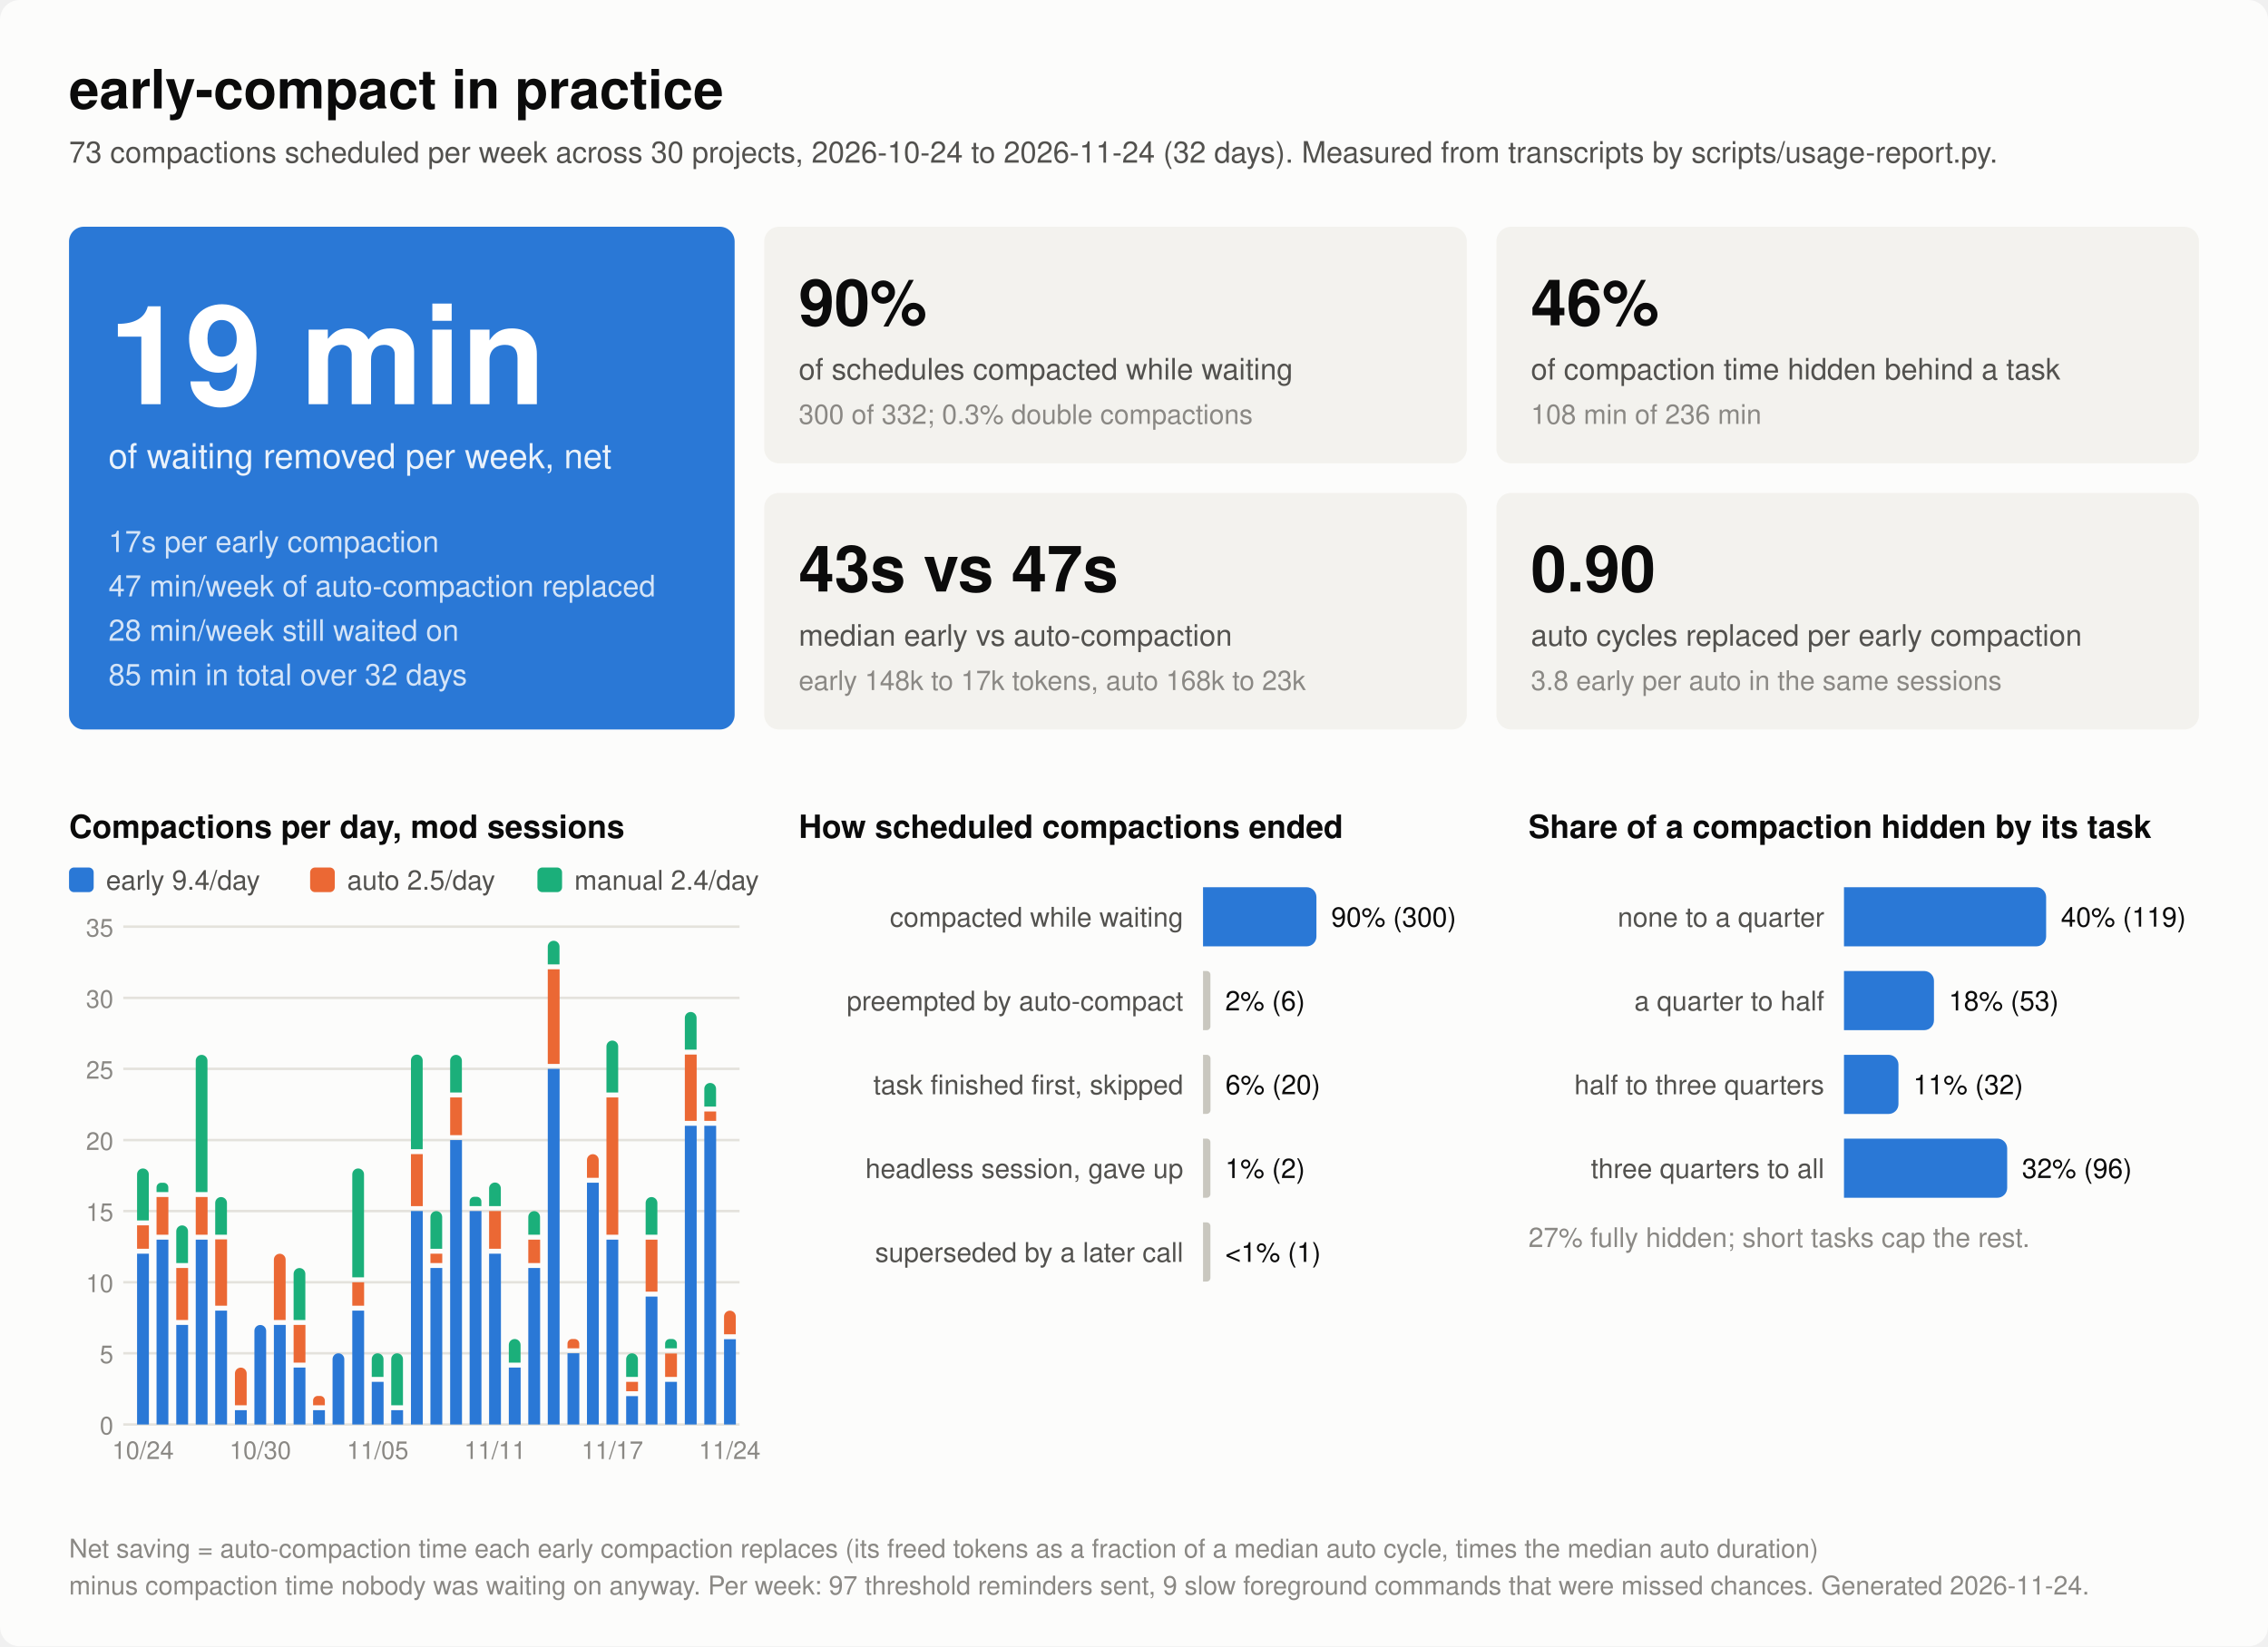
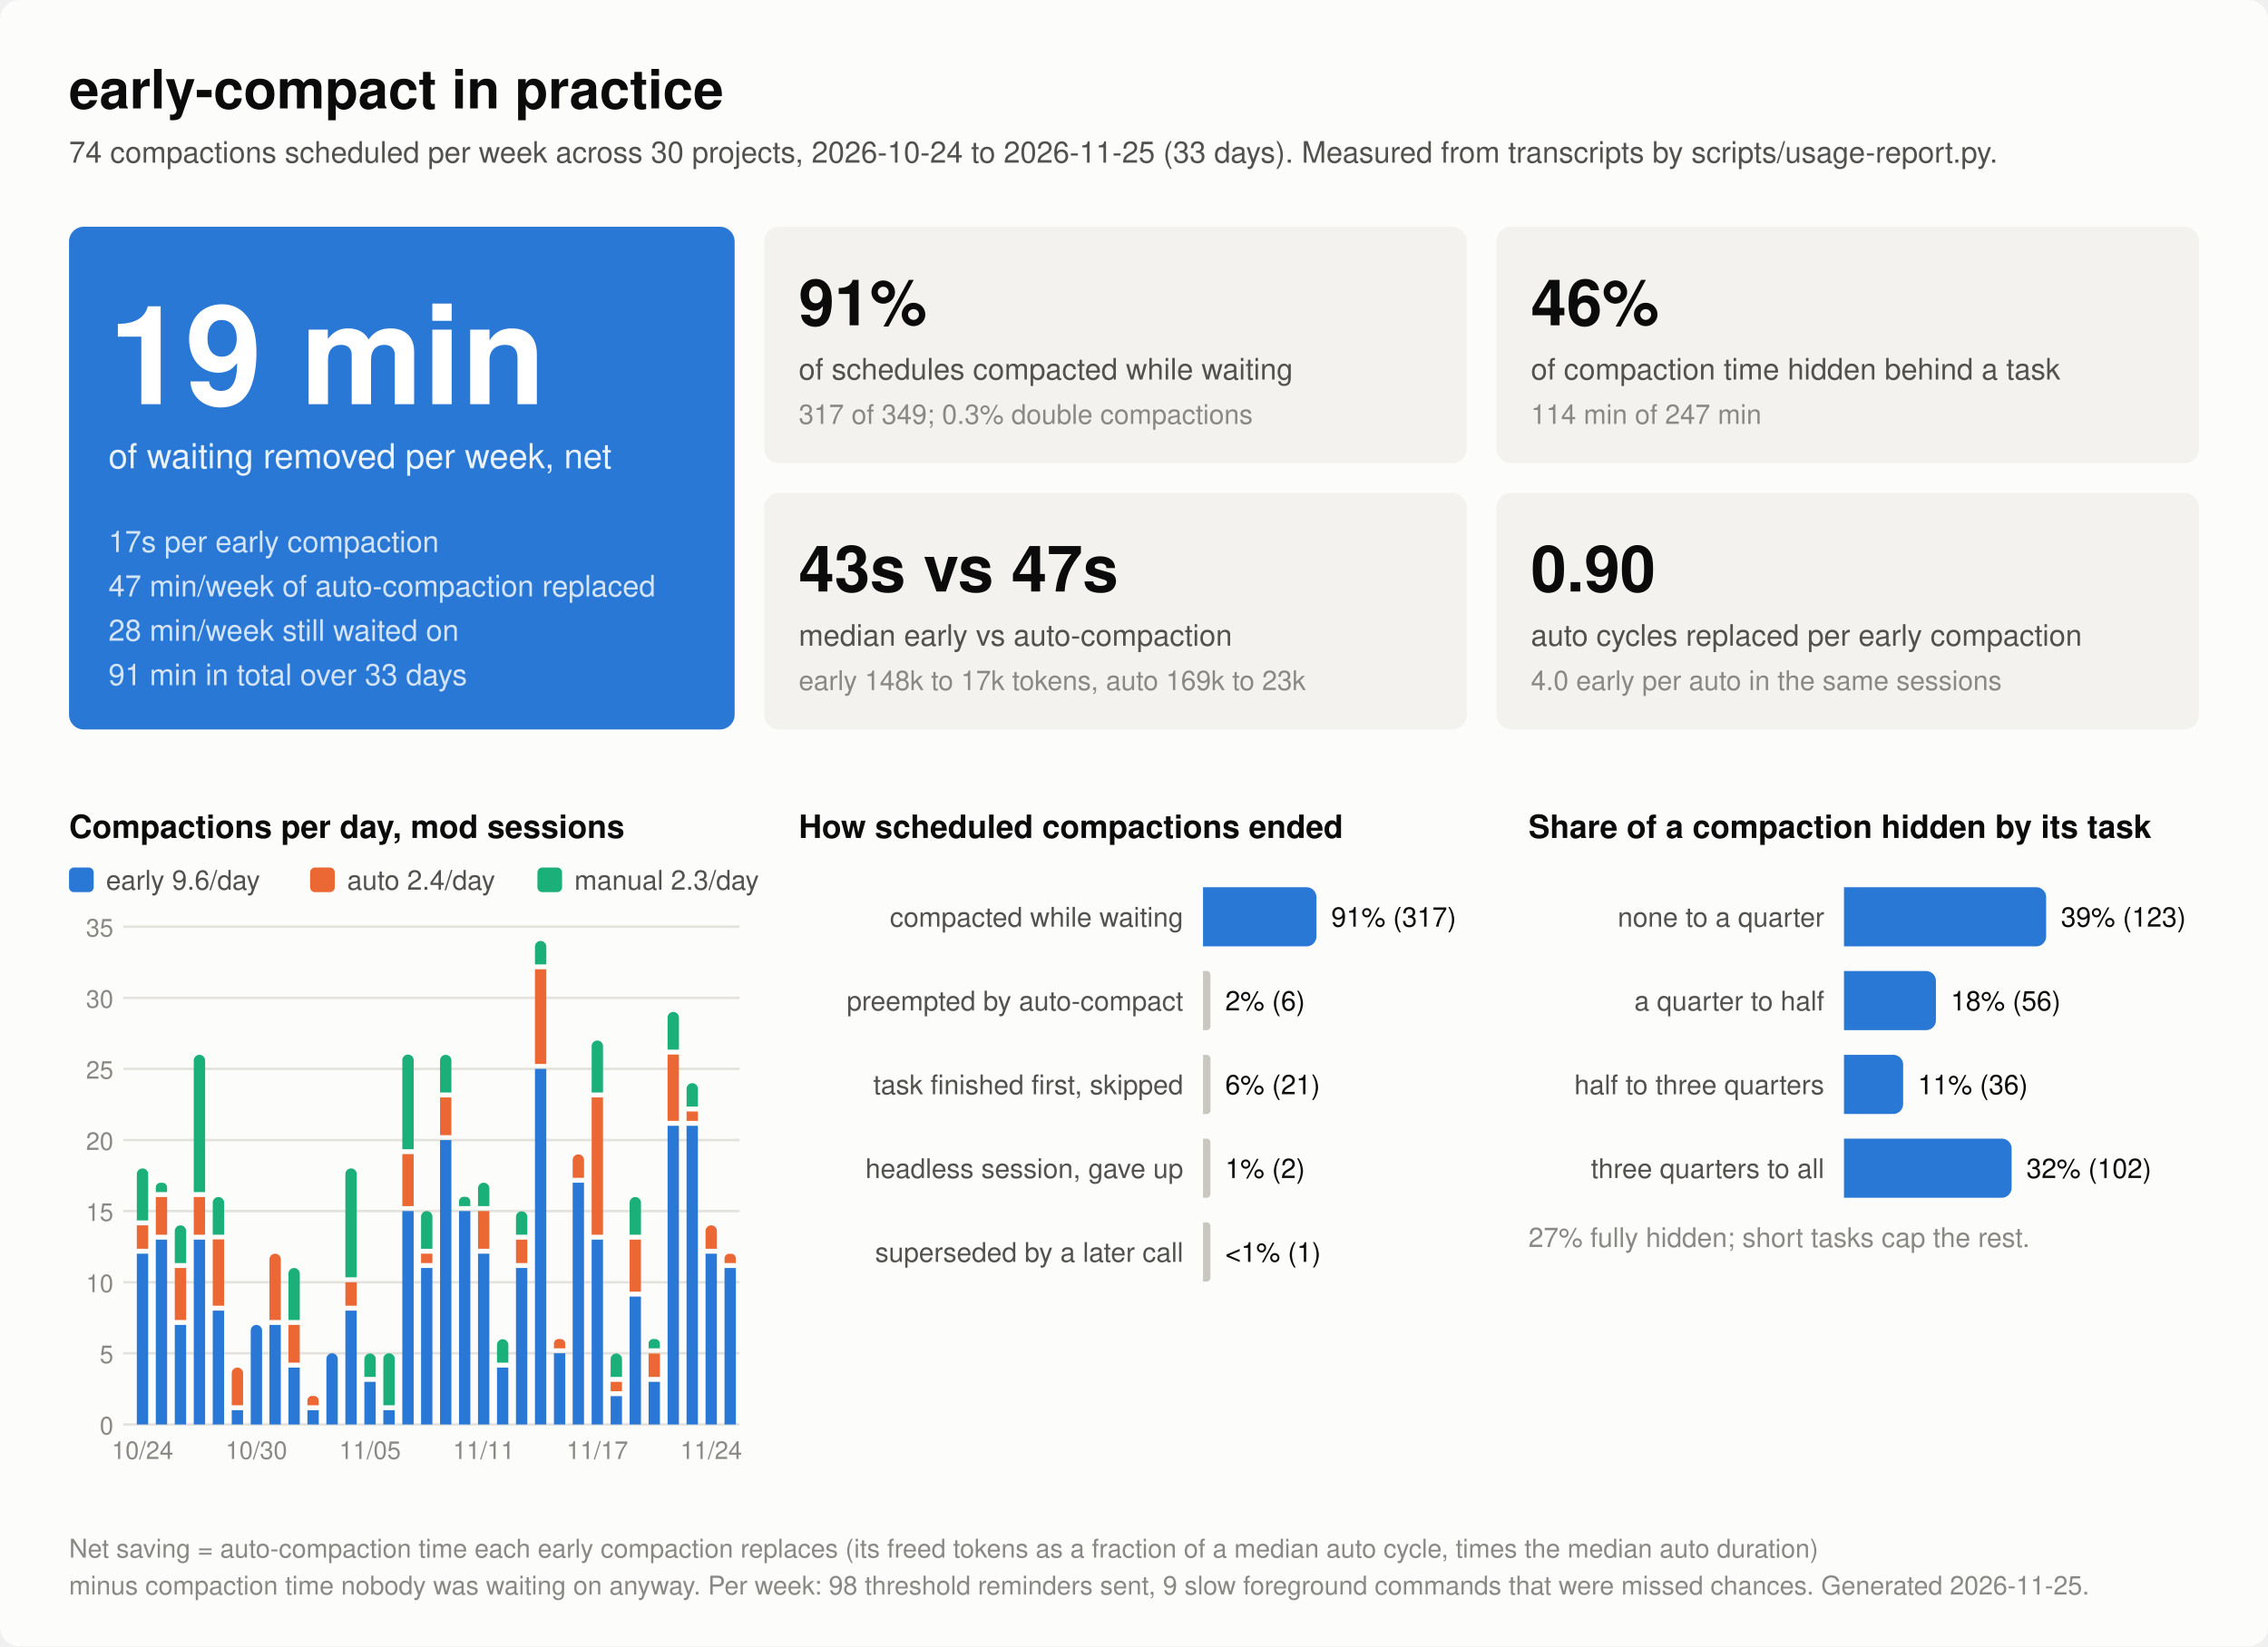
<svg xmlns="http://www.w3.org/2000/svg" width="920" height="668" viewBox="0 0 920 668" font-family="-apple-system, BlinkMacSystemFont, &quot;Segoe UI&quot;, Helvetica, Arial, sans-serif" role="img" aria-label="early-compact usage summary">
  <rect width="920" height="668" fill="#fcfcfb" rx="8" />
  <text x="28.0" y="44.0" text-anchor="start" style="font-size:22px;font-weight:600;fill:#0b0b0b">early-compact in practice</text>
-   <text x="28.0" y="66.0" text-anchor="start" style="font-size:12px;font-weight:400;fill:#52514e">73 compactions scheduled per week across 30 projects, 2026-10-24 to 2026-11-24 (32 days). Measured from transcripts by scripts/usage-report.py.</text>
+   <text x="28.0" y="66.0" text-anchor="start" style="font-size:12px;font-weight:400;fill:#52514e">74 compactions scheduled per week across 30 projects, 2026-10-24 to 2026-11-25 (33 days). Measured from transcripts by scripts/usage-report.py.</text>
  <rect x="28.0" y="92.0" width="270.0" height="204.0" rx="6" fill="#2a78d6" />
  <text x="44.0" y="164.0" text-anchor="start" style="font-size:56px;font-weight:700;fill:#ffffff;font-variant-numeric:tabular-nums">19 min</text>
  <text x="44.0" y="190.0" text-anchor="start" style="font-size:14px;font-weight:400;fill:#ffffff;opacity:0.9">of waiting removed per week, net</text>
  <text x="44.0" y="224.0" text-anchor="start" style="font-size:12px;font-weight:400;fill:#ffffff;opacity:0.8">17s per early compaction</text>
  <text x="44.0" y="242.0" text-anchor="start" style="font-size:12px;font-weight:400;fill:#ffffff;opacity:0.8">47 min/week of auto-compaction replaced</text>
  <text x="44.0" y="260.0" text-anchor="start" style="font-size:12px;font-weight:400;fill:#ffffff;opacity:0.8">28 min/week still waited on</text>
-   <text x="44.0" y="278.0" text-anchor="start" style="font-size:12px;font-weight:400;fill:#ffffff;opacity:0.8">85 min in total over 32 days</text>
+   <text x="44.0" y="278.0" text-anchor="start" style="font-size:12px;font-weight:400;fill:#ffffff;opacity:0.8">91 min in total over 33 days</text>
  <rect x="310.0" y="92.0" width="285.0" height="96.0" rx="6" fill="#f3f2ee" />
-   <text x="324.0" y="132.0" text-anchor="start" style="font-size:26px;font-weight:600;fill:#0b0b0b;font-variant-numeric:tabular-nums">90%</text>
+   <text x="324.0" y="132.0" text-anchor="start" style="font-size:26px;font-weight:600;fill:#0b0b0b;font-variant-numeric:tabular-nums">91%</text>
  <text x="324.0" y="154.0" text-anchor="start" style="font-size:12px;font-weight:400;fill:#52514e">of schedules compacted while waiting</text>
-   <text x="324.0" y="172.0" text-anchor="start" style="font-size:11px;font-weight:400;fill:#8a8884">300 of 332; 0.3% double compactions</text>
+   <text x="324.0" y="172.0" text-anchor="start" style="font-size:11px;font-weight:400;fill:#8a8884">317 of 349; 0.3% double compactions</text>
  <rect x="607.0" y="92.0" width="285.0" height="96.0" rx="6" fill="#f3f2ee" />
  <text x="621.0" y="132.0" text-anchor="start" style="font-size:26px;font-weight:600;fill:#0b0b0b;font-variant-numeric:tabular-nums">46%</text>
  <text x="621.0" y="154.0" text-anchor="start" style="font-size:12px;font-weight:400;fill:#52514e">of compaction time hidden behind a task</text>
-   <text x="621.0" y="172.0" text-anchor="start" style="font-size:11px;font-weight:400;fill:#8a8884">108 min of 236 min</text>
+   <text x="621.0" y="172.0" text-anchor="start" style="font-size:11px;font-weight:400;fill:#8a8884">114 min of 247 min</text>
  <rect x="310.0" y="200.0" width="285.0" height="96.0" rx="6" fill="#f3f2ee" />
  <text x="324.0" y="240.0" text-anchor="start" style="font-size:26px;font-weight:600;fill:#0b0b0b;font-variant-numeric:tabular-nums">43s vs 47s</text>
  <text x="324.0" y="262.0" text-anchor="start" style="font-size:12px;font-weight:400;fill:#52514e">median early vs auto-compaction</text>
-   <text x="324.0" y="280.0" text-anchor="start" style="font-size:11px;font-weight:400;fill:#8a8884">early 148k to 17k tokens, auto 168k to 23k</text>
+   <text x="324.0" y="280.0" text-anchor="start" style="font-size:11px;font-weight:400;fill:#8a8884">early 148k to 17k tokens, auto 169k to 23k</text>
  <rect x="607.0" y="200.0" width="285.0" height="96.0" rx="6" fill="#f3f2ee" />
  <text x="621.0" y="240.0" text-anchor="start" style="font-size:26px;font-weight:600;fill:#0b0b0b;font-variant-numeric:tabular-nums">0.90</text>
  <text x="621.0" y="262.0" text-anchor="start" style="font-size:12px;font-weight:400;fill:#52514e">auto cycles replaced per early compaction</text>
-   <text x="621.0" y="280.0" text-anchor="start" style="font-size:11px;font-weight:400;fill:#8a8884">3.8 early per auto in the same sessions</text>
+   <text x="621.0" y="280.0" text-anchor="start" style="font-size:11px;font-weight:400;fill:#8a8884">4.0 early per auto in the same sessions</text>
  <text x="28.0" y="340.0" text-anchor="start" style="font-size:13px;font-weight:600;fill:#0b0b0b">Compactions per day, mod sessions</text>
  <rect x="28.0" y="352.0" width="10.0" height="10.0" rx="2" fill="#2a78d6" />
-   <text x="43.0" y="361.0" text-anchor="start" style="font-size:11px;font-weight:400;fill:#52514e">early 9.4/day</text>
+   <text x="43.0" y="361.0" text-anchor="start" style="font-size:11px;font-weight:400;fill:#52514e">early 9.6/day</text>
  <rect x="125.8" y="352.0" width="10.0" height="10.0" rx="2" fill="#eb6834" />
-   <text x="140.8" y="361.0" text-anchor="start" style="font-size:11px;font-weight:400;fill:#52514e">auto 2.5/day</text>
+   <text x="140.8" y="361.0" text-anchor="start" style="font-size:11px;font-weight:400;fill:#52514e">auto 2.4/day</text>
  <rect x="218.0" y="352.0" width="10.0" height="10.0" rx="2" fill="#1baf7a" />
-   <text x="233.0" y="361.0" text-anchor="start" style="font-size:11px;font-weight:400;fill:#52514e">manual 2.4/day</text>
+   <text x="233.0" y="361.0" text-anchor="start" style="font-size:11px;font-weight:400;fill:#52514e">manual 2.3/day</text>
  <line x1="50.0" y1="578.0" x2="300.0" y2="578.0" stroke="#e4e2dc" stroke-width="1" />
  <text x="46.0" y="582.0" text-anchor="end" style="font-size:10px;font-weight:400;fill:#8a8884;font-variant-numeric:tabular-nums">0</text>
  <line x1="50.0" y1="549.1" x2="300.0" y2="549.1" stroke="#e4e2dc" stroke-width="1" />
  <text x="46.0" y="553.1" text-anchor="end" style="font-size:10px;font-weight:400;fill:#8a8884;font-variant-numeric:tabular-nums">5</text>
  <line x1="50.0" y1="520.3" x2="300.0" y2="520.3" stroke="#e4e2dc" stroke-width="1" />
  <text x="46.0" y="524.3" text-anchor="end" style="font-size:10px;font-weight:400;fill:#8a8884;font-variant-numeric:tabular-nums">10</text>
  <line x1="50.0" y1="491.4" x2="300.0" y2="491.4" stroke="#e4e2dc" stroke-width="1" />
  <text x="46.0" y="495.4" text-anchor="end" style="font-size:10px;font-weight:400;fill:#8a8884;font-variant-numeric:tabular-nums">15</text>
  <line x1="50.0" y1="462.6" x2="300.0" y2="462.6" stroke="#e4e2dc" stroke-width="1" />
  <text x="46.0" y="466.6" text-anchor="end" style="font-size:10px;font-weight:400;fill:#8a8884;font-variant-numeric:tabular-nums">20</text>
  <line x1="50.0" y1="433.7" x2="300.0" y2="433.7" stroke="#e4e2dc" stroke-width="1" />
  <text x="46.0" y="437.7" text-anchor="end" style="font-size:10px;font-weight:400;fill:#8a8884;font-variant-numeric:tabular-nums">25</text>
  <line x1="50.0" y1="404.9" x2="300.0" y2="404.9" stroke="#e4e2dc" stroke-width="1" />
  <text x="46.0" y="408.9" text-anchor="end" style="font-size:10px;font-weight:400;fill:#8a8884;font-variant-numeric:tabular-nums">30</text>
  <line x1="50.0" y1="376.0" x2="300.0" y2="376.0" stroke="#e4e2dc" stroke-width="1" />
  <text x="46.0" y="380.0" text-anchor="end" style="font-size:10px;font-weight:400;fill:#8a8884;font-variant-numeric:tabular-nums">35</text>
-   <path d="M55.6,578.0 v-69.3 a0,0 0 0 1 0,0 h4.8 a0,0 0 0 1 0,0 v69.3 z" fill="#2a78d6" />
-   <path d="M55.6,506.7 v-9.5 a0,0 0 0 1 0,0 h4.8 a0,0 0 0 1 0,0 v9.5 z" fill="#eb6834" />
-   <path d="M55.6,495.2 v-18.7 a2.381,2.381 0 0 1 2.381,-2.381 h0.0 a2.381,2.381 0 0 1 2.381,2.381 v18.7 z" fill="#1baf7a" />
-   <text x="58.0" y="592.0" text-anchor="middle" style="font-size:10px;font-weight:400;fill:#8a8884">10/24</text>
-   <path d="M63.5,578.0 v-75.0 a0,0 0 0 1 0,0 h4.8 a0,0 0 0 1 0,0 v75.0 z" fill="#2a78d6" />
-   <path d="M63.5,501.0 v-15.3 a0,0 0 0 1 0,0 h4.8 a0,0 0 0 1 0,0 v15.3 z" fill="#eb6834" />
-   <path d="M63.5,483.7 v-1.9 a1.886,1.886 0 0 1 1.886,-1.886 h1.0 a1.886,1.886 0 0 1 1.886,1.886 v1.9 z" fill="#1baf7a" />
-   <path d="M71.5,578.0 v-40.4 a0,0 0 0 1 0,0 h4.8 a0,0 0 0 1 0,0 v40.4 z" fill="#2a78d6" />
-   <path d="M71.5,535.6 v-21.1 a0,0 0 0 1 0,0 h4.8 a0,0 0 0 1 0,0 v21.1 z" fill="#eb6834" />
-   <path d="M71.5,512.5 v-12.9 a2.381,2.381 0 0 1 2.381,-2.381 h0.0 a2.381,2.381 0 0 1 2.381,2.381 v12.9 z" fill="#1baf7a" />
-   <path d="M79.4,578.0 v-75.0 a0,0 0 0 1 0,0 h4.8 a0,0 0 0 1 0,0 v75.0 z" fill="#2a78d6" />
-   <path d="M79.4,501.0 v-15.3 a0,0 0 0 1 0,0 h4.8 a0,0 0 0 1 0,0 v15.3 z" fill="#eb6834" />
-   <path d="M79.4,483.7 v-53.3 a2.381,2.381 0 0 1 2.381,-2.381 h0.0 a2.381,2.381 0 0 1 2.381,2.381 v53.3 z" fill="#1baf7a" />
-   <path d="M87.3,578.0 v-46.2 a0,0 0 0 1 0,0 h4.8 a0,0 0 0 1 0,0 v46.2 z" fill="#2a78d6" />
-   <path d="M87.3,529.8 v-26.9 a0,0 0 0 1 0,0 h4.8 a0,0 0 0 1 0,0 v26.9 z" fill="#eb6834" />
-   <path d="M87.3,501.0 v-12.9 a2.381,2.381 0 0 1 2.381,-2.381 h0.0 a2.381,2.381 0 0 1 2.381,2.381 v12.9 z" fill="#1baf7a" />
-   <path d="M95.3,578.0 v-5.8 a0,0 0 0 1 0,0 h4.8 a0,0 0 0 1 0,0 v5.8 z" fill="#2a78d6" />
-   <path d="M95.3,570.2 v-12.9 a2.381,2.381 0 0 1 2.381,-2.381 h0.0 a2.381,2.381 0 0 1 2.381,2.381 v12.9 z" fill="#eb6834" />
-   <path d="M103.2,578.0 v-38.0 a2.381,2.381 0 0 1 2.381,-2.381 h0.0 a2.381,2.381 0 0 1 2.381,2.381 v38.0 z" fill="#2a78d6" />
-   <text x="105.6" y="592.0" text-anchor="middle" style="font-size:10px;font-weight:400;fill:#8a8884">10/30</text>
-   <path d="M111.1,578.0 v-40.4 a0,0 0 0 1 0,0 h4.8 a0,0 0 0 1 0,0 v40.4 z" fill="#2a78d6" />
-   <path d="M111.1,535.6 v-24.5 a2.381,2.381 0 0 1 2.381,-2.381 h0.0 a2.381,2.381 0 0 1 2.381,2.381 v24.5 z" fill="#eb6834" />
-   <path d="M119.1,578.0 v-23.1 a0,0 0 0 1 0,0 h4.8 a0,0 0 0 1 0,0 v23.1 z" fill="#2a78d6" />
-   <path d="M119.1,552.9 v-15.3 a0,0 0 0 1 0,0 h4.8 a0,0 0 0 1 0,0 v15.3 z" fill="#eb6834" />
-   <path d="M119.1,535.6 v-18.7 a2.381,2.381 0 0 1 2.381,-2.381 h0.0 a2.381,2.381 0 0 1 2.381,2.381 v18.7 z" fill="#1baf7a" />
-   <path d="M127.0,578.0 v-5.8 a0,0 0 0 1 0,0 h4.8 a0,0 0 0 1 0,0 v5.8 z" fill="#2a78d6" />
-   <path d="M127.0,570.2 v-1.9 a1.886,1.886 0 0 1 1.886,-1.886 h1.0 a1.886,1.886 0 0 1 1.886,1.886 v1.9 z" fill="#eb6834" />
-   <path d="M134.9,578.0 v-26.5 a2.381,2.381 0 0 1 2.381,-2.381 h0.0 a2.381,2.381 0 0 1 2.381,2.381 v26.5 z" fill="#2a78d6" />
-   <path d="M142.9,578.0 v-46.2 a0,0 0 0 1 0,0 h4.8 a0,0 0 0 1 0,0 v46.2 z" fill="#2a78d6" />
-   <path d="M142.9,529.8 v-9.5 a0,0 0 0 1 0,0 h4.8 a0,0 0 0 1 0,0 v9.5 z" fill="#eb6834" />
-   <path d="M142.9,518.3 v-41.8 a2.381,2.381 0 0 1 2.381,-2.381 h0.0 a2.381,2.381 0 0 1 2.381,2.381 v41.8 z" fill="#1baf7a" />
-   <path d="M150.8,578.0 v-17.3 a0,0 0 0 1 0,0 h4.8 a0,0 0 0 1 0,0 v17.3 z" fill="#2a78d6" />
-   <path d="M150.8,558.7 v-7.2 a2.381,2.381 0 0 1 2.381,-2.381 h0.0 a2.381,2.381 0 0 1 2.381,2.381 v7.2 z" fill="#1baf7a" />
-   <text x="153.2" y="592.0" text-anchor="middle" style="font-size:10px;font-weight:400;fill:#8a8884">11/05</text>
-   <path d="M158.7,578.0 v-5.8 a0,0 0 0 1 0,0 h4.8 a0,0 0 0 1 0,0 v5.8 z" fill="#2a78d6" />
-   <path d="M158.7,570.2 v-18.7 a2.381,2.381 0 0 1 2.381,-2.381 h0.0 a2.381,2.381 0 0 1 2.381,2.381 v18.7 z" fill="#1baf7a" />
-   <path d="M166.7,578.0 v-86.6 a0,0 0 0 1 0,0 h4.8 a0,0 0 0 1 0,0 v86.6 z" fill="#2a78d6" />
-   <path d="M166.7,489.4 v-21.1 a0,0 0 0 1 0,0 h4.8 a0,0 0 0 1 0,0 v21.1 z" fill="#eb6834" />
-   <path d="M166.7,466.3 v-36.0 a2.381,2.381 0 0 1 2.381,-2.381 h0.0 a2.381,2.381 0 0 1 2.381,2.381 v36.0 z" fill="#1baf7a" />
-   <path d="M174.6,578.0 v-63.5 a0,0 0 0 1 0,0 h4.8 a0,0 0 0 1 0,0 v63.5 z" fill="#2a78d6" />
-   <path d="M174.6,512.5 v-3.8 a0,0 0 0 1 0,0 h4.8 a0,0 0 0 1 0,0 v3.8 z" fill="#eb6834" />
-   <path d="M174.6,506.7 v-12.9 a2.381,2.381 0 0 1 2.381,-2.381 h0.0 a2.381,2.381 0 0 1 2.381,2.381 v12.9 z" fill="#1baf7a" />
-   <path d="M182.6,578.0 v-115.4 a0,0 0 0 1 0,0 h4.8 a0,0 0 0 1 0,0 v115.4 z" fill="#2a78d6" />
-   <path d="M182.6,460.6 v-15.3 a0,0 0 0 1 0,0 h4.8 a0,0 0 0 1 0,0 v15.3 z" fill="#eb6834" />
-   <path d="M182.6,443.3 v-12.9 a2.381,2.381 0 0 1 2.381,-2.381 h0.0 a2.381,2.381 0 0 1 2.381,2.381 v12.9 z" fill="#1baf7a" />
-   <path d="M190.5,578.0 v-86.6 a0,0 0 0 1 0,0 h4.8 a0,0 0 0 1 0,0 v86.6 z" fill="#2a78d6" />
-   <path d="M190.5,489.4 v-1.9 a1.886,1.886 0 0 1 1.886,-1.886 h1.0 a1.886,1.886 0 0 1 1.886,1.886 v1.9 z" fill="#1baf7a" />
-   <path d="M198.4,578.0 v-69.3 a0,0 0 0 1 0,0 h4.8 a0,0 0 0 1 0,0 v69.3 z" fill="#2a78d6" />
-   <path d="M198.4,506.7 v-15.3 a0,0 0 0 1 0,0 h4.8 a0,0 0 0 1 0,0 v15.3 z" fill="#eb6834" />
-   <path d="M198.4,489.4 v-7.2 a2.381,2.381 0 0 1 2.381,-2.381 h0.0 a2.381,2.381 0 0 1 2.381,2.381 v7.2 z" fill="#1baf7a" />
-   <text x="200.8" y="592.0" text-anchor="middle" style="font-size:10px;font-weight:400;fill:#8a8884">11/11</text>
-   <path d="M206.4,578.0 v-23.1 a0,0 0 0 1 0,0 h4.8 a0,0 0 0 1 0,0 v23.1 z" fill="#2a78d6" />
-   <path d="M206.4,552.9 v-7.2 a2.381,2.381 0 0 1 2.381,-2.381 h0.0 a2.381,2.381 0 0 1 2.381,2.381 v7.2 z" fill="#1baf7a" />
-   <path d="M214.3,578.0 v-63.5 a0,0 0 0 1 0,0 h4.8 a0,0 0 0 1 0,0 v63.5 z" fill="#2a78d6" />
-   <path d="M214.3,512.5 v-9.5 a0,0 0 0 1 0,0 h4.8 a0,0 0 0 1 0,0 v9.5 z" fill="#eb6834" />
-   <path d="M214.3,501.0 v-7.2 a2.381,2.381 0 0 1 2.381,-2.381 h0.0 a2.381,2.381 0 0 1 2.381,2.381 v7.2 z" fill="#1baf7a" />
-   <path d="M222.2,578.0 v-144.3 a0,0 0 0 1 0,0 h4.8 a0,0 0 0 1 0,0 v144.3 z" fill="#2a78d6" />
-   <path d="M222.2,431.7 v-38.4 a0,0 0 0 1 0,0 h4.8 a0,0 0 0 1 0,0 v38.4 z" fill="#eb6834" />
-   <path d="M222.2,391.3 v-7.2 a2.381,2.381 0 0 1 2.381,-2.381 h0.0 a2.381,2.381 0 0 1 2.381,2.381 v7.2 z" fill="#1baf7a" />
-   <path d="M230.2,578.0 v-28.9 a0,0 0 0 1 0,0 h4.8 a0,0 0 0 1 0,0 v28.9 z" fill="#2a78d6" />
-   <path d="M230.2,547.1 v-1.9 a1.886,1.886 0 0 1 1.886,-1.886 h1.0 a1.886,1.886 0 0 1 1.886,1.886 v1.9 z" fill="#eb6834" />
-   <path d="M238.1,578.0 v-98.1 a0,0 0 0 1 0,0 h4.8 a0,0 0 0 1 0,0 v98.1 z" fill="#2a78d6" />
-   <path d="M238.1,477.9 v-7.2 a2.381,2.381 0 0 1 2.381,-2.381 h0.0 a2.381,2.381 0 0 1 2.381,2.381 v7.2 z" fill="#eb6834" />
-   <path d="M246.0,578.0 v-75.0 a0,0 0 0 1 0,0 h4.8 a0,0 0 0 1 0,0 v75.0 z" fill="#2a78d6" />
-   <path d="M246.0,501.0 v-55.7 a0,0 0 0 1 0,0 h4.8 a0,0 0 0 1 0,0 v55.7 z" fill="#eb6834" />
-   <path d="M246.0,443.3 v-18.7 a2.381,2.381 0 0 1 2.381,-2.381 h0.0 a2.381,2.381 0 0 1 2.381,2.381 v18.7 z" fill="#1baf7a" />
-   <text x="248.4" y="592.0" text-anchor="middle" style="font-size:10px;font-weight:400;fill:#8a8884">11/17</text>
-   <path d="M254.0,578.0 v-11.5 a0,0 0 0 1 0,0 h4.8 a0,0 0 0 1 0,0 v11.5 z" fill="#2a78d6" />
-   <path d="M254.0,564.5 v-3.8 a0,0 0 0 1 0,0 h4.8 a0,0 0 0 1 0,0 v3.8 z" fill="#eb6834" />
-   <path d="M254.0,558.7 v-7.2 a2.381,2.381 0 0 1 2.381,-2.381 h0.0 a2.381,2.381 0 0 1 2.381,2.381 v7.2 z" fill="#1baf7a" />
-   <path d="M261.9,578.0 v-51.9 a0,0 0 0 1 0,0 h4.8 a0,0 0 0 1 0,0 v51.9 z" fill="#2a78d6" />
-   <path d="M261.9,524.1 v-21.1 a0,0 0 0 1 0,0 h4.8 a0,0 0 0 1 0,0 v21.1 z" fill="#eb6834" />
-   <path d="M261.9,501.0 v-12.9 a2.381,2.381 0 0 1 2.381,-2.381 h0.0 a2.381,2.381 0 0 1 2.381,2.381 v12.9 z" fill="#1baf7a" />
-   <path d="M269.8,578.0 v-17.3 a0,0 0 0 1 0,0 h4.8 a0,0 0 0 1 0,0 v17.3 z" fill="#2a78d6" />
-   <path d="M269.8,558.7 v-9.5 a0,0 0 0 1 0,0 h4.8 a0,0 0 0 1 0,0 v9.5 z" fill="#eb6834" />
-   <path d="M269.8,547.1 v-1.9 a1.886,1.886 0 0 1 1.886,-1.886 h1.0 a1.886,1.886 0 0 1 1.886,1.886 v1.9 z" fill="#1baf7a" />
-   <path d="M277.8,578.0 v-121.2 a0,0 0 0 1 0,0 h4.8 a0,0 0 0 1 0,0 v121.2 z" fill="#2a78d6" />
-   <path d="M277.8,454.8 v-26.9 a0,0 0 0 1 0,0 h4.8 a0,0 0 0 1 0,0 v26.9 z" fill="#eb6834" />
-   <path d="M277.8,425.9 v-12.9 a2.381,2.381 0 0 1 2.381,-2.381 h0.0 a2.381,2.381 0 0 1 2.381,2.381 v12.9 z" fill="#1baf7a" />
-   <path d="M285.7,578.0 v-121.2 a0,0 0 0 1 0,0 h4.8 a0,0 0 0 1 0,0 v121.2 z" fill="#2a78d6" />
-   <path d="M285.7,454.8 v-3.8 a0,0 0 0 1 0,0 h4.8 a0,0 0 0 1 0,0 v3.8 z" fill="#eb6834" />
-   <path d="M285.7,449.0 v-7.2 a2.381,2.381 0 0 1 2.381,-2.381 h0.0 a2.381,2.381 0 0 1 2.381,2.381 v7.2 z" fill="#1baf7a" />
-   <path d="M293.7,578.0 v-34.6 a0,0 0 0 1 0,0 h4.8 a0,0 0 0 1 0,0 v34.6 z" fill="#2a78d6" />
-   <path d="M293.7,541.4 v-7.2 a2.381,2.381 0 0 1 2.381,-2.381 h0.0 a2.381,2.381 0 0 1 2.381,2.381 v7.2 z" fill="#eb6834" />
-   <text x="296.0" y="592.0" text-anchor="middle" style="font-size:10px;font-weight:400;fill:#8a8884">11/24</text>
+   <path d="M55.5,578.0 v-69.3 a0,0 0 0 1 0,0 h4.6 a0,0 0 0 1 0,0 v69.3 z" fill="#2a78d6" />
+   <path d="M55.5,506.7 v-9.5 a0,0 0 0 1 0,0 h4.6 a0,0 0 0 1 0,0 v9.5 z" fill="#eb6834" />
+   <path d="M55.5,495.2 v-18.8 a2.306,2.306 0 0 1 2.306,-2.306 h0.0 a2.306,2.306 0 0 1 2.306,2.306 v18.8 z" fill="#1baf7a" />
+   <text x="57.8" y="592.0" text-anchor="middle" style="font-size:10px;font-weight:400;fill:#8a8884">10/24</text>
+   <path d="M63.2,578.0 v-75.0 a0,0 0 0 1 0,0 h4.6 a0,0 0 0 1 0,0 v75.0 z" fill="#2a78d6" />
+   <path d="M63.2,501.0 v-15.3 a0,0 0 0 1 0,0 h4.6 a0,0 0 0 1 0,0 v15.3 z" fill="#eb6834" />
+   <path d="M63.2,483.7 v-1.9 a1.886,1.886 0 0 1 1.886,-1.886 h0.8 a1.886,1.886 0 0 1 1.886,1.886 v1.9 z" fill="#1baf7a" />
+   <path d="M70.9,578.0 v-40.4 a0,0 0 0 1 0,0 h4.6 a0,0 0 0 1 0,0 v40.4 z" fill="#2a78d6" />
+   <path d="M70.9,535.6 v-21.1 a0,0 0 0 1 0,0 h4.6 a0,0 0 0 1 0,0 v21.1 z" fill="#eb6834" />
+   <path d="M70.9,512.5 v-13.0 a2.306,2.306 0 0 1 2.306,-2.306 h0.0 a2.306,2.306 0 0 1 2.306,2.306 v13.0 z" fill="#1baf7a" />
+   <path d="M78.6,578.0 v-75.0 a0,0 0 0 1 0,0 h4.6 a0,0 0 0 1 0,0 v75.0 z" fill="#2a78d6" />
+   <path d="M78.6,501.0 v-15.3 a0,0 0 0 1 0,0 h4.6 a0,0 0 0 1 0,0 v15.3 z" fill="#eb6834" />
+   <path d="M78.6,483.7 v-53.4 a2.306,2.306 0 0 1 2.306,-2.306 h0.0 a2.306,2.306 0 0 1 2.306,2.306 v53.4 z" fill="#1baf7a" />
+   <path d="M86.3,578.0 v-46.2 a0,0 0 0 1 0,0 h4.6 a0,0 0 0 1 0,0 v46.2 z" fill="#2a78d6" />
+   <path d="M86.3,529.8 v-26.9 a0,0 0 0 1 0,0 h4.6 a0,0 0 0 1 0,0 v26.9 z" fill="#eb6834" />
+   <path d="M86.3,501.0 v-13.0 a2.306,2.306 0 0 1 2.306,-2.306 h0.0 a2.306,2.306 0 0 1 2.306,2.306 v13.0 z" fill="#1baf7a" />
+   <path d="M94.0,578.0 v-5.8 a0,0 0 0 1 0,0 h4.6 a0,0 0 0 1 0,0 v5.8 z" fill="#2a78d6" />
+   <path d="M94.0,570.2 v-13.0 a2.306,2.306 0 0 1 2.306,-2.306 h0.0 a2.306,2.306 0 0 1 2.306,2.306 v13.0 z" fill="#eb6834" />
+   <path d="M101.7,578.0 v-38.1 a2.306,2.306 0 0 1 2.306,-2.306 h0.0 a2.306,2.306 0 0 1 2.306,2.306 v38.1 z" fill="#2a78d6" />
+   <text x="104.0" y="592.0" text-anchor="middle" style="font-size:10px;font-weight:400;fill:#8a8884">10/30</text>
+   <path d="M109.3,578.0 v-40.4 a0,0 0 0 1 0,0 h4.6 a0,0 0 0 1 0,0 v40.4 z" fill="#2a78d6" />
+   <path d="M109.3,535.6 v-24.6 a2.306,2.306 0 0 1 2.306,-2.306 h0.0 a2.306,2.306 0 0 1 2.306,2.306 v24.6 z" fill="#eb6834" />
+   <path d="M117.0,578.0 v-23.1 a0,0 0 0 1 0,0 h4.6 a0,0 0 0 1 0,0 v23.1 z" fill="#2a78d6" />
+   <path d="M117.0,552.9 v-15.3 a0,0 0 0 1 0,0 h4.6 a0,0 0 0 1 0,0 v15.3 z" fill="#eb6834" />
+   <path d="M117.0,535.6 v-18.8 a2.306,2.306 0 0 1 2.306,-2.306 h0.0 a2.306,2.306 0 0 1 2.306,2.306 v18.8 z" fill="#1baf7a" />
+   <path d="M124.7,578.0 v-5.8 a0,0 0 0 1 0,0 h4.6 a0,0 0 0 1 0,0 v5.8 z" fill="#2a78d6" />
+   <path d="M124.7,570.2 v-1.9 a1.886,1.886 0 0 1 1.886,-1.886 h0.8 a1.886,1.886 0 0 1 1.886,1.886 v1.9 z" fill="#eb6834" />
+   <path d="M132.4,578.0 v-26.6 a2.306,2.306 0 0 1 2.306,-2.306 h0.0 a2.306,2.306 0 0 1 2.306,2.306 v26.6 z" fill="#2a78d6" />
+   <path d="M140.1,578.0 v-46.2 a0,0 0 0 1 0,0 h4.6 a0,0 0 0 1 0,0 v46.2 z" fill="#2a78d6" />
+   <path d="M140.1,529.8 v-9.5 a0,0 0 0 1 0,0 h4.6 a0,0 0 0 1 0,0 v9.5 z" fill="#eb6834" />
+   <path d="M140.1,518.3 v-41.9 a2.306,2.306 0 0 1 2.306,-2.306 h0.0 a2.306,2.306 0 0 1 2.306,2.306 v41.9 z" fill="#1baf7a" />
+   <path d="M147.8,578.0 v-17.3 a0,0 0 0 1 0,0 h4.6 a0,0 0 0 1 0,0 v17.3 z" fill="#2a78d6" />
+   <path d="M147.8,558.7 v-7.2 a2.306,2.306 0 0 1 2.306,-2.306 h0.0 a2.306,2.306 0 0 1 2.306,2.306 v7.2 z" fill="#1baf7a" />
+   <text x="150.1" y="592.0" text-anchor="middle" style="font-size:10px;font-weight:400;fill:#8a8884">11/05</text>
+   <path d="M155.5,578.0 v-5.8 a0,0 0 0 1 0,0 h4.6 a0,0 0 0 1 0,0 v5.8 z" fill="#2a78d6" />
+   <path d="M155.5,570.2 v-18.8 a2.306,2.306 0 0 1 2.306,-2.306 h0.0 a2.306,2.306 0 0 1 2.306,2.306 v18.8 z" fill="#1baf7a" />
+   <path d="M163.2,578.0 v-86.6 a0,0 0 0 1 0,0 h4.6 a0,0 0 0 1 0,0 v86.6 z" fill="#2a78d6" />
+   <path d="M163.2,489.4 v-21.1 a0,0 0 0 1 0,0 h4.6 a0,0 0 0 1 0,0 v21.1 z" fill="#eb6834" />
+   <path d="M163.2,466.3 v-36.1 a2.306,2.306 0 0 1 2.306,-2.306 h0.0 a2.306,2.306 0 0 1 2.306,2.306 v36.1 z" fill="#1baf7a" />
+   <path d="M170.8,578.0 v-63.5 a0,0 0 0 1 0,0 h4.6 a0,0 0 0 1 0,0 v63.5 z" fill="#2a78d6" />
+   <path d="M170.8,512.5 v-3.8 a0,0 0 0 1 0,0 h4.6 a0,0 0 0 1 0,0 v3.8 z" fill="#eb6834" />
+   <path d="M170.8,506.7 v-13.0 a2.306,2.306 0 0 1 2.306,-2.306 h0.0 a2.306,2.306 0 0 1 2.306,2.306 v13.0 z" fill="#1baf7a" />
+   <path d="M178.5,578.0 v-115.4 a0,0 0 0 1 0,0 h4.6 a0,0 0 0 1 0,0 v115.4 z" fill="#2a78d6" />
+   <path d="M178.5,460.6 v-15.3 a0,0 0 0 1 0,0 h4.6 a0,0 0 0 1 0,0 v15.3 z" fill="#eb6834" />
+   <path d="M178.5,443.3 v-13.0 a2.306,2.306 0 0 1 2.306,-2.306 h0.0 a2.306,2.306 0 0 1 2.306,2.306 v13.0 z" fill="#1baf7a" />
+   <path d="M186.2,578.0 v-86.6 a0,0 0 0 1 0,0 h4.6 a0,0 0 0 1 0,0 v86.6 z" fill="#2a78d6" />
+   <path d="M186.2,489.4 v-1.9 a1.886,1.886 0 0 1 1.886,-1.886 h0.8 a1.886,1.886 0 0 1 1.886,1.886 v1.9 z" fill="#1baf7a" />
+   <path d="M193.9,578.0 v-69.3 a0,0 0 0 1 0,0 h4.6 a0,0 0 0 1 0,0 v69.3 z" fill="#2a78d6" />
+   <path d="M193.9,506.7 v-15.3 a0,0 0 0 1 0,0 h4.6 a0,0 0 0 1 0,0 v15.3 z" fill="#eb6834" />
+   <path d="M193.9,489.4 v-7.2 a2.306,2.306 0 0 1 2.306,-2.306 h0.0 a2.306,2.306 0 0 1 2.306,2.306 v7.2 z" fill="#1baf7a" />
+   <text x="196.2" y="592.0" text-anchor="middle" style="font-size:10px;font-weight:400;fill:#8a8884">11/11</text>
+   <path d="M201.6,578.0 v-23.1 a0,0 0 0 1 0,0 h4.6 a0,0 0 0 1 0,0 v23.1 z" fill="#2a78d6" />
+   <path d="M201.6,552.9 v-7.2 a2.306,2.306 0 0 1 2.306,-2.306 h0.0 a2.306,2.306 0 0 1 2.306,2.306 v7.2 z" fill="#1baf7a" />
+   <path d="M209.3,578.0 v-63.5 a0,0 0 0 1 0,0 h4.6 a0,0 0 0 1 0,0 v63.5 z" fill="#2a78d6" />
+   <path d="M209.3,512.5 v-9.5 a0,0 0 0 1 0,0 h4.6 a0,0 0 0 1 0,0 v9.5 z" fill="#eb6834" />
+   <path d="M209.3,501.0 v-7.2 a2.306,2.306 0 0 1 2.306,-2.306 h0.0 a2.306,2.306 0 0 1 2.306,2.306 v7.2 z" fill="#1baf7a" />
+   <path d="M217.0,578.0 v-144.3 a0,0 0 0 1 0,0 h4.6 a0,0 0 0 1 0,0 v144.3 z" fill="#2a78d6" />
+   <path d="M217.0,431.7 v-38.4 a0,0 0 0 1 0,0 h4.6 a0,0 0 0 1 0,0 v38.4 z" fill="#eb6834" />
+   <path d="M217.0,391.3 v-7.2 a2.306,2.306 0 0 1 2.306,-2.306 h0.0 a2.306,2.306 0 0 1 2.306,2.306 v7.2 z" fill="#1baf7a" />
+   <path d="M224.7,578.0 v-28.9 a0,0 0 0 1 0,0 h4.6 a0,0 0 0 1 0,0 v28.9 z" fill="#2a78d6" />
+   <path d="M224.7,547.1 v-1.9 a1.886,1.886 0 0 1 1.886,-1.886 h0.8 a1.886,1.886 0 0 1 1.886,1.886 v1.9 z" fill="#eb6834" />
+   <path d="M232.3,578.0 v-98.1 a0,0 0 0 1 0,0 h4.6 a0,0 0 0 1 0,0 v98.1 z" fill="#2a78d6" />
+   <path d="M232.3,477.9 v-7.2 a2.306,2.306 0 0 1 2.306,-2.306 h0.0 a2.306,2.306 0 0 1 2.306,2.306 v7.2 z" fill="#eb6834" />
+   <path d="M240.0,578.0 v-75.0 a0,0 0 0 1 0,0 h4.6 a0,0 0 0 1 0,0 v75.0 z" fill="#2a78d6" />
+   <path d="M240.0,501.0 v-55.7 a0,0 0 0 1 0,0 h4.6 a0,0 0 0 1 0,0 v55.7 z" fill="#eb6834" />
+   <path d="M240.0,443.3 v-18.8 a2.306,2.306 0 0 1 2.306,-2.306 h0.0 a2.306,2.306 0 0 1 2.306,2.306 v18.8 z" fill="#1baf7a" />
+   <text x="242.3" y="592.0" text-anchor="middle" style="font-size:10px;font-weight:400;fill:#8a8884">11/17</text>
+   <path d="M247.7,578.0 v-11.5 a0,0 0 0 1 0,0 h4.6 a0,0 0 0 1 0,0 v11.5 z" fill="#2a78d6" />
+   <path d="M247.7,564.5 v-3.8 a0,0 0 0 1 0,0 h4.6 a0,0 0 0 1 0,0 v3.8 z" fill="#eb6834" />
+   <path d="M247.7,558.7 v-7.2 a2.306,2.306 0 0 1 2.306,-2.306 h0.0 a2.306,2.306 0 0 1 2.306,2.306 v7.2 z" fill="#1baf7a" />
+   <path d="M255.4,578.0 v-51.9 a0,0 0 0 1 0,0 h4.6 a0,0 0 0 1 0,0 v51.9 z" fill="#2a78d6" />
+   <path d="M255.4,524.1 v-21.1 a0,0 0 0 1 0,0 h4.6 a0,0 0 0 1 0,0 v21.1 z" fill="#eb6834" />
+   <path d="M255.4,501.0 v-13.0 a2.306,2.306 0 0 1 2.306,-2.306 h0.0 a2.306,2.306 0 0 1 2.306,2.306 v13.0 z" fill="#1baf7a" />
+   <path d="M263.1,578.0 v-17.3 a0,0 0 0 1 0,0 h4.6 a0,0 0 0 1 0,0 v17.3 z" fill="#2a78d6" />
+   <path d="M263.1,558.7 v-9.5 a0,0 0 0 1 0,0 h4.6 a0,0 0 0 1 0,0 v9.5 z" fill="#eb6834" />
+   <path d="M263.1,547.1 v-1.9 a1.886,1.886 0 0 1 1.886,-1.886 h0.8 a1.886,1.886 0 0 1 1.886,1.886 v1.9 z" fill="#1baf7a" />
+   <path d="M270.8,578.0 v-121.2 a0,0 0 0 1 0,0 h4.6 a0,0 0 0 1 0,0 v121.2 z" fill="#2a78d6" />
+   <path d="M270.8,454.8 v-26.9 a0,0 0 0 1 0,0 h4.6 a0,0 0 0 1 0,0 v26.9 z" fill="#eb6834" />
+   <path d="M270.8,425.9 v-13.0 a2.306,2.306 0 0 1 2.306,-2.306 h0.0 a2.306,2.306 0 0 1 2.306,2.306 v13.0 z" fill="#1baf7a" />
+   <path d="M278.5,578.0 v-121.2 a0,0 0 0 1 0,0 h4.6 a0,0 0 0 1 0,0 v121.2 z" fill="#2a78d6" />
+   <path d="M278.5,454.8 v-3.8 a0,0 0 0 1 0,0 h4.6 a0,0 0 0 1 0,0 v3.8 z" fill="#eb6834" />
+   <path d="M278.5,449.0 v-7.2 a2.306,2.306 0 0 1 2.306,-2.306 h0.0 a2.306,2.306 0 0 1 2.306,2.306 v7.2 z" fill="#1baf7a" />
+   <path d="M286.2,578.0 v-69.3 a0,0 0 0 1 0,0 h4.6 a0,0 0 0 1 0,0 v69.3 z" fill="#2a78d6" />
+   <path d="M286.2,506.7 v-7.2 a2.306,2.306 0 0 1 2.306,-2.306 h0.0 a2.306,2.306 0 0 1 2.306,2.306 v7.2 z" fill="#eb6834" />
+   <text x="288.5" y="592.0" text-anchor="middle" style="font-size:10px;font-weight:400;fill:#8a8884">11/24</text>
+   <path d="M293.9,578.0 v-63.5 a0,0 0 0 1 0,0 h4.6 a0,0 0 0 1 0,0 v63.5 z" fill="#2a78d6" />
+   <path d="M293.9,512.5 v-1.9 a1.886,1.886 0 0 1 1.886,-1.886 h0.8 a1.886,1.886 0 0 1 1.886,1.886 v1.9 z" fill="#eb6834" />
  <text x="324.0" y="340.0" text-anchor="start" style="font-size:13px;font-weight:600;fill:#0b0b0b">How scheduled compactions ended</text>
  <text x="480.0" y="376.0" text-anchor="end" style="font-size:11px;font-weight:400;fill:#52514e">compacted while waiting</text>
  <path d="M488.0,360.0 h42.0 a4,4 0 0 1 4,4 v16.0 a4,4 0 0 1 -4,4 h-42.0 z" fill="#2a78d6" />
-   <text x="540.0" y="376.0" text-anchor="start" style="font-size:11px;font-weight:400;fill:#0b0b0b;font-variant-numeric:tabular-nums">90% (300)</text>
+   <text x="540.0" y="376.0" text-anchor="start" style="font-size:11px;font-weight:400;fill:#0b0b0b;font-variant-numeric:tabular-nums">91% (317)</text>
  <text x="480.0" y="410.0" text-anchor="end" style="font-size:11px;font-weight:400;fill:#52514e">preempted by auto-compact</text>
  <path d="M488.0,394.0 h1.5 a1.5,1.5 0 0 1 1.5,1.5 v21.0 a1.5,1.5 0 0 1 -1.5,1.5 h-1.5 z" fill="#c9c7bf" />
  <text x="497.0" y="410.0" text-anchor="start" style="font-size:11px;font-weight:400;fill:#0b0b0b;font-variant-numeric:tabular-nums">2% (6)</text>
  <text x="480.0" y="444.0" text-anchor="end" style="font-size:11px;font-weight:400;fill:#52514e">task finished first, skipped</text>
-   <path d="M488.0,428.0 h1.5 a1.533,1.533 0 0 1 1.533,1.533 v20.9 a1.533,1.533 0 0 1 -1.533,1.533 h-1.5 z" fill="#c9c7bf" />
-   <text x="497.1" y="444.0" text-anchor="start" style="font-size:11px;font-weight:400;fill:#0b0b0b;font-variant-numeric:tabular-nums">6% (20)</text>
+   <path d="M488.0,428.0 h1.5 a1.524,1.524 0 0 1 1.524,1.524 v21.0 a1.524,1.524 0 0 1 -1.524,1.524 h-1.5 z" fill="#c9c7bf" />
+   <text x="497.0" y="444.0" text-anchor="start" style="font-size:11px;font-weight:400;fill:#0b0b0b;font-variant-numeric:tabular-nums">6% (21)</text>
  <text x="480.0" y="478.0" text-anchor="end" style="font-size:11px;font-weight:400;fill:#52514e">headless session, gave up</text>
  <path d="M488.0,462.0 h1.5 a1.5,1.5 0 0 1 1.5,1.5 v21.0 a1.5,1.5 0 0 1 -1.5,1.5 h-1.5 z" fill="#c9c7bf" />
  <text x="497.0" y="478.0" text-anchor="start" style="font-size:11px;font-weight:400;fill:#0b0b0b;font-variant-numeric:tabular-nums">1% (2)</text>
  <text x="480.0" y="512.0" text-anchor="end" style="font-size:11px;font-weight:400;fill:#52514e">superseded by a later call</text>
  <path d="M488.0,496.0 h1.5 a1.5,1.5 0 0 1 1.5,1.5 v21.0 a1.5,1.5 0 0 1 -1.5,1.5 h-1.5 z" fill="#c9c7bf" />
  <text x="497.0" y="512.0" text-anchor="start" style="font-size:11px;font-weight:400;fill:#0b0b0b;font-variant-numeric:tabular-nums">&lt;1% (1)</text>
  <text x="620.0" y="340.0" text-anchor="start" style="font-size:13px;font-weight:600;fill:#0b0b0b">Share of a compaction hidden by its task</text>
  <text x="740.0" y="376.0" text-anchor="end" style="font-size:11px;font-weight:400;fill:#52514e">none to a quarter</text>
  <path d="M748.0,360.0 h78.0 a4,4 0 0 1 4,4 v16.0 a4,4 0 0 1 -4,4 h-78.0 z" fill="#2a78d6" />
-   <text x="836.0" y="376.0" text-anchor="start" style="font-size:11px;font-weight:400;fill:#0b0b0b;font-variant-numeric:tabular-nums">40% (119)</text>
+   <text x="836.0" y="376.0" text-anchor="start" style="font-size:11px;font-weight:400;fill:#0b0b0b;font-variant-numeric:tabular-nums">39% (123)</text>
  <text x="740.0" y="410.0" text-anchor="end" style="font-size:11px;font-weight:400;fill:#52514e">a quarter to half</text>
-   <path d="M748.0,394.0 h32.5 a4,4 0 0 1 4,4 v16.0 a4,4 0 0 1 -4,4 h-32.5 z" fill="#2a78d6" />
-   <text x="790.5" y="410.0" text-anchor="start" style="font-size:11px;font-weight:400;fill:#0b0b0b;font-variant-numeric:tabular-nums">18% (53)</text>
+   <path d="M748.0,394.0 h33.3 a4,4 0 0 1 4,4 v16.0 a4,4 0 0 1 -4,4 h-33.3 z" fill="#2a78d6" />
+   <text x="791.3" y="410.0" text-anchor="start" style="font-size:11px;font-weight:400;fill:#0b0b0b;font-variant-numeric:tabular-nums">18% (56)</text>
  <text x="740.0" y="444.0" text-anchor="end" style="font-size:11px;font-weight:400;fill:#52514e">half to three quarters</text>
-   <path d="M748.0,428.0 h18.1 a4,4 0 0 1 4,4 v16.0 a4,4 0 0 1 -4,4 h-18.1 z" fill="#2a78d6" />
-   <text x="776.1" y="444.0" text-anchor="start" style="font-size:11px;font-weight:400;fill:#0b0b0b;font-variant-numeric:tabular-nums">11% (32)</text>
+   <path d="M748.0,428.0 h20.0 a4,4 0 0 1 4,4 v16.0 a4,4 0 0 1 -4,4 h-20.0 z" fill="#2a78d6" />
+   <text x="778.0" y="444.0" text-anchor="start" style="font-size:11px;font-weight:400;fill:#0b0b0b;font-variant-numeric:tabular-nums">11% (36)</text>
  <text x="740.0" y="478.0" text-anchor="end" style="font-size:11px;font-weight:400;fill:#52514e">three quarters to all</text>
-   <path d="M748.0,462.0 h62.2 a4,4 0 0 1 4,4 v16.0 a4,4 0 0 1 -4,4 h-62.2 z" fill="#2a78d6" />
-   <text x="820.2" y="478.0" text-anchor="start" style="font-size:11px;font-weight:400;fill:#0b0b0b;font-variant-numeric:tabular-nums">32% (96)</text>
+   <path d="M748.0,462.0 h64.0 a4,4 0 0 1 4,4 v16.0 a4,4 0 0 1 -4,4 h-64.0 z" fill="#2a78d6" />
+   <text x="822.0" y="478.0" text-anchor="start" style="font-size:11px;font-weight:400;fill:#0b0b0b;font-variant-numeric:tabular-nums">32% (102)</text>
  <text x="620.0" y="506.0" text-anchor="start" style="font-size:11px;font-weight:400;fill:#8a8884">27% fully hidden; short tasks cap the rest.</text>
  <text x="28.0" y="632.0" text-anchor="start" style="font-size:10.5px;font-weight:400;fill:#8a8884">Net saving = auto-compaction time each early compaction replaces (its freed tokens as a fraction of a median auto cycle, times the median auto duration)</text>
-   <text x="28.0" y="647.0" text-anchor="start" style="font-size:10.5px;font-weight:400;fill:#8a8884">minus compaction time nobody was waiting on anyway. Per week: 97 threshold reminders sent, 9 slow foreground commands that were missed chances. Generated 2026-11-24.</text>
+   <text x="28.0" y="647.0" text-anchor="start" style="font-size:10.5px;font-weight:400;fill:#8a8884">minus compaction time nobody was waiting on anyway. Per week: 98 threshold reminders sent, 9 slow foreground commands that were missed chances. Generated 2026-11-25.</text>
</svg>
